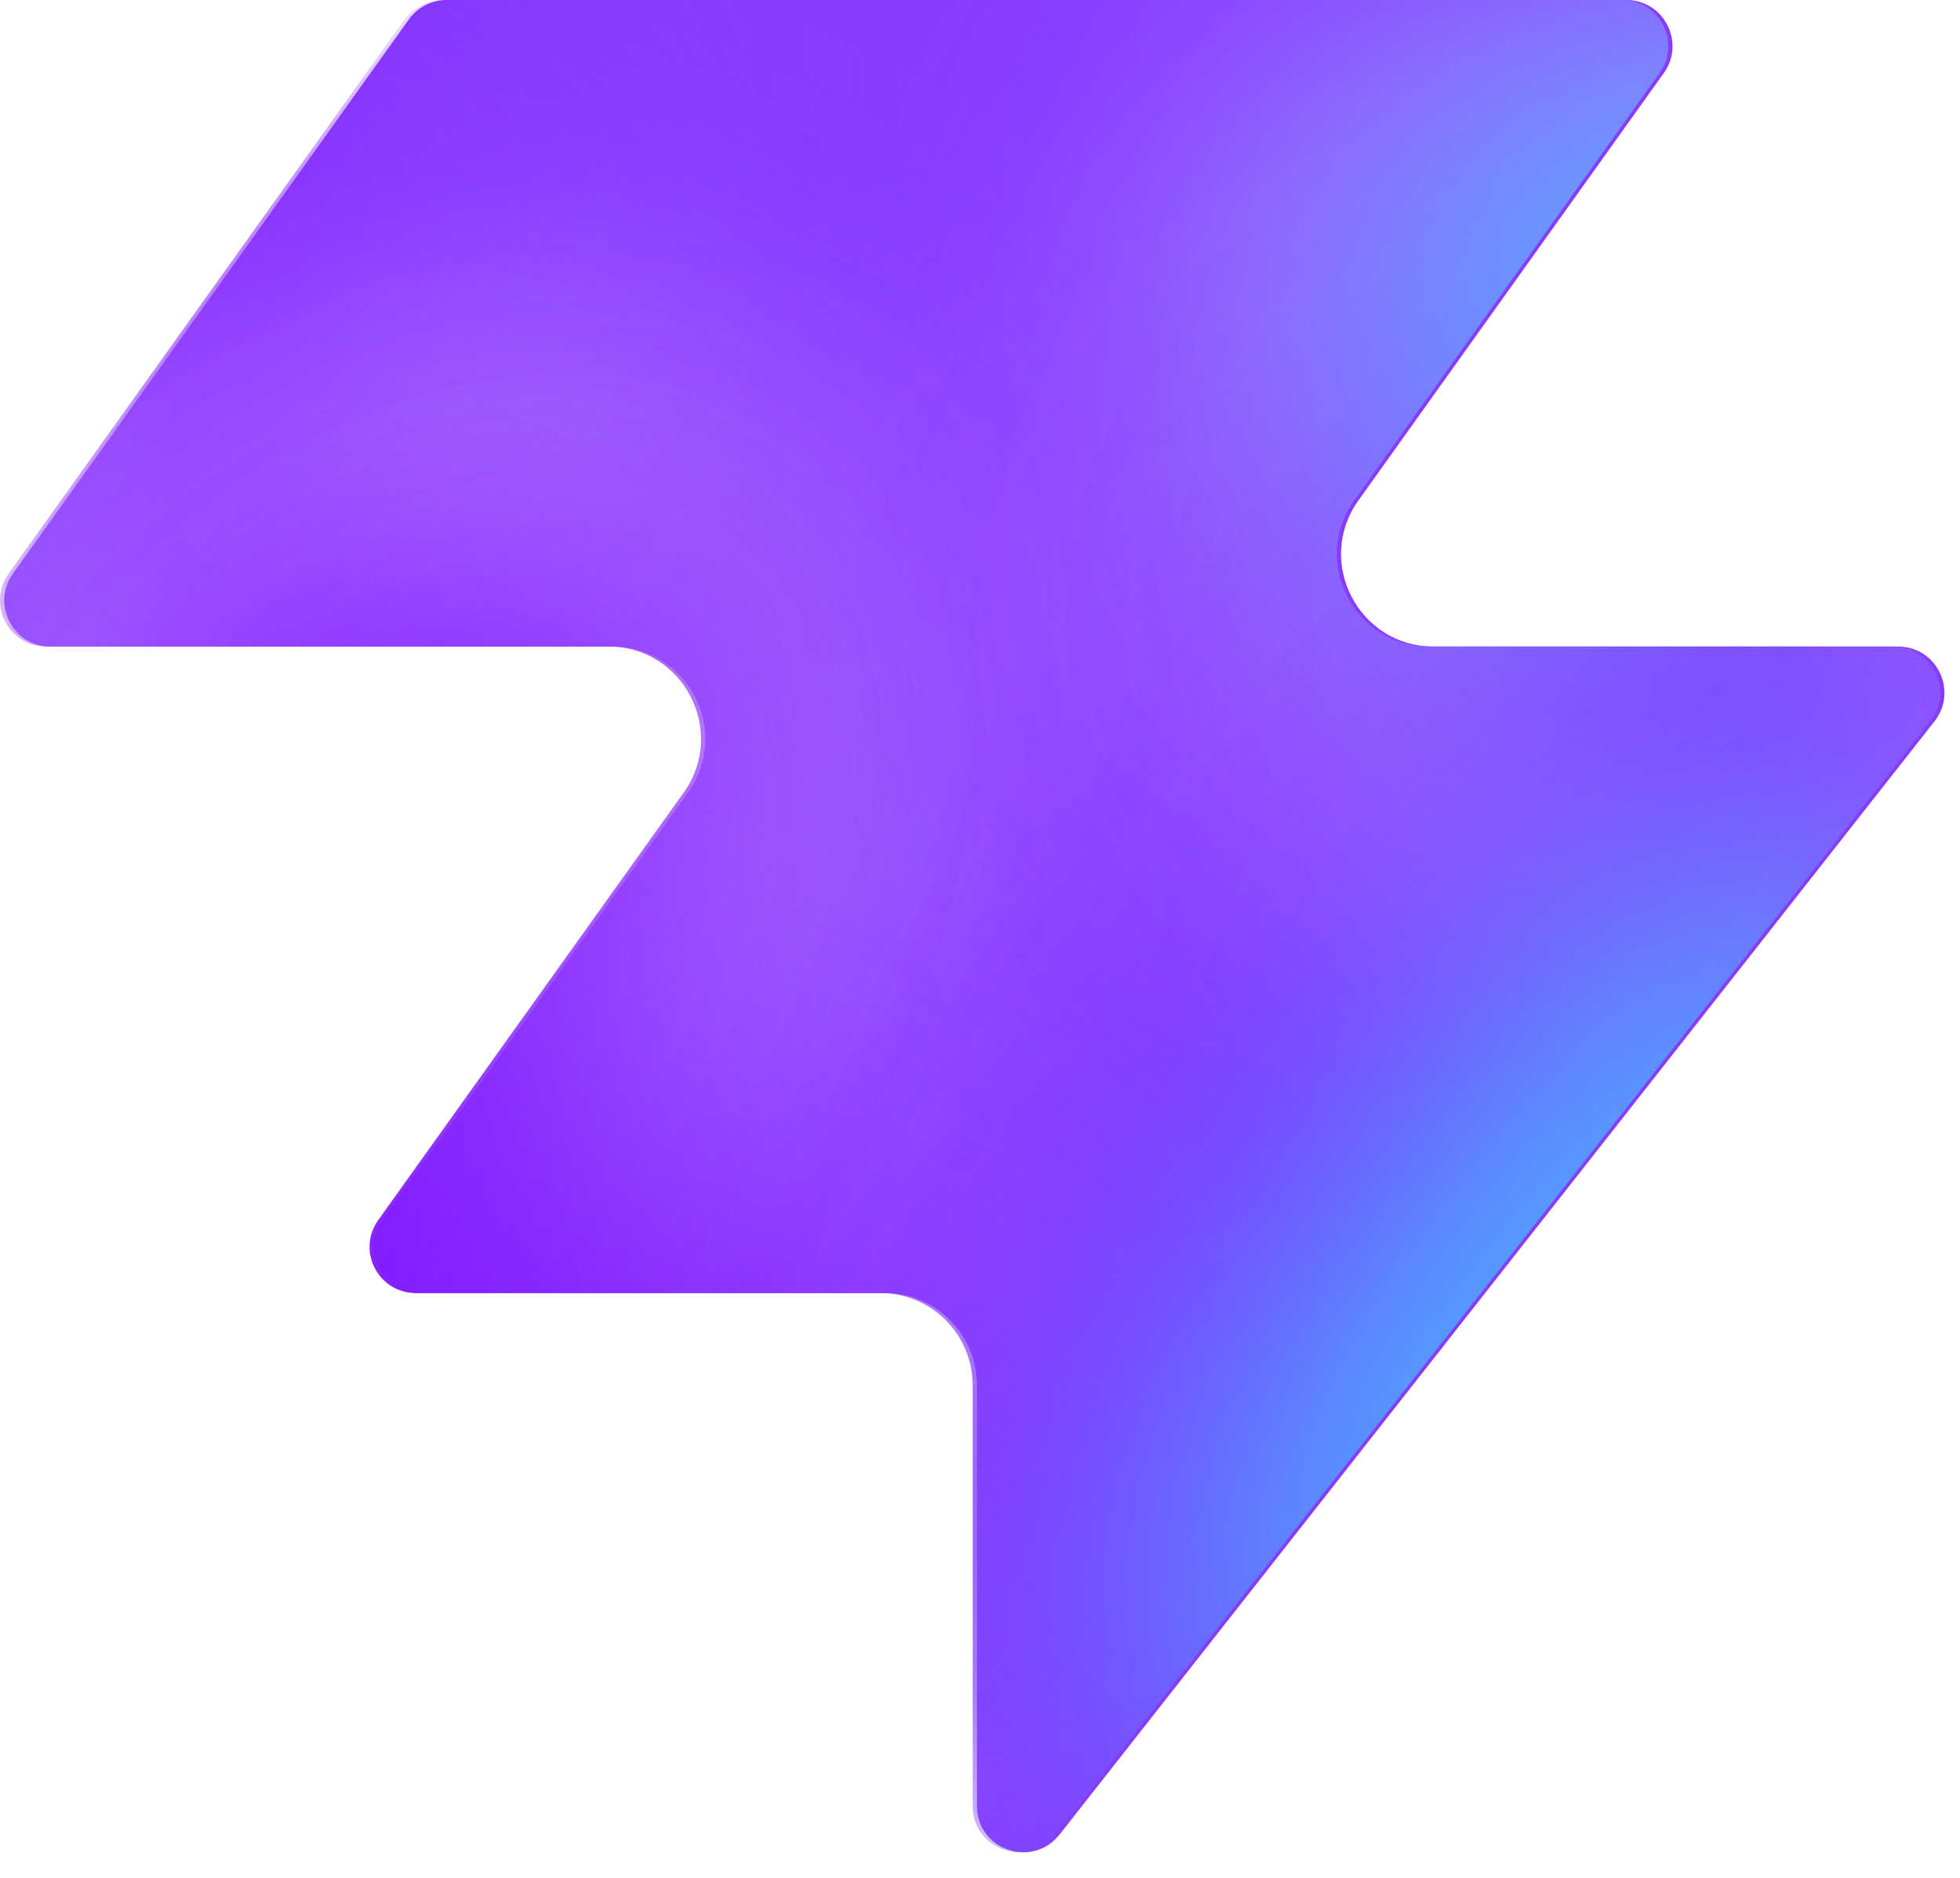
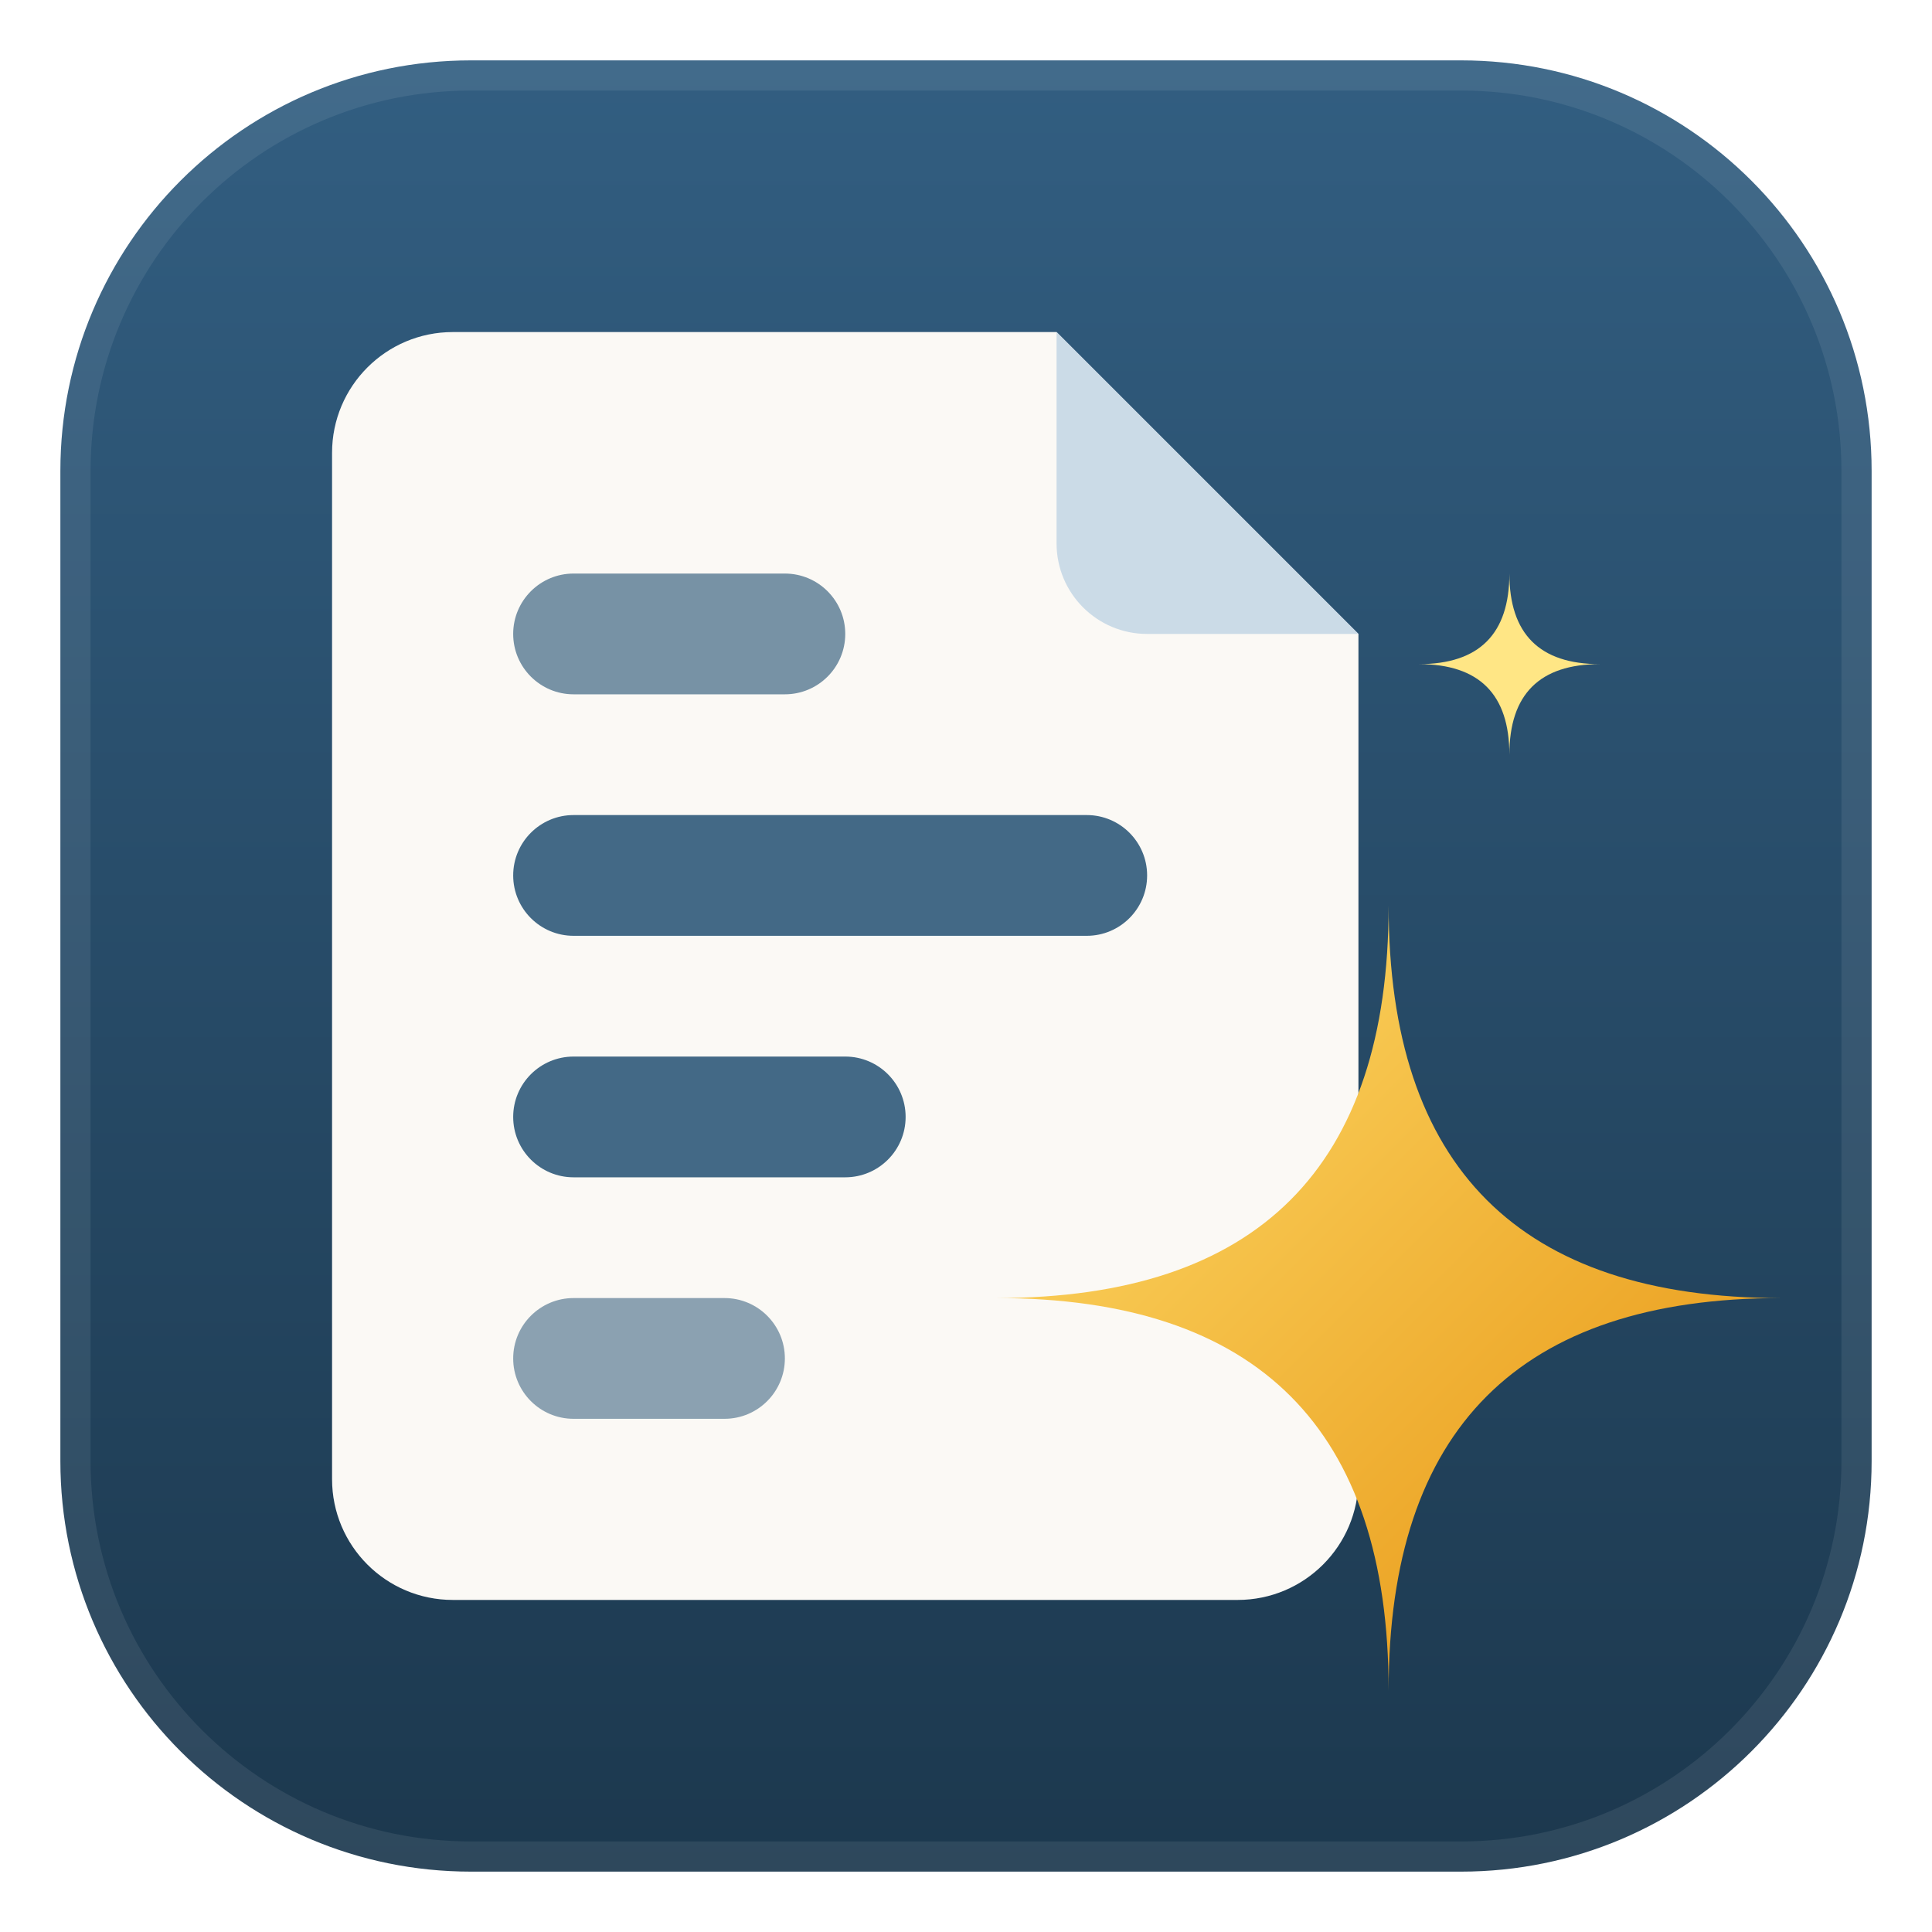
- <svg xmlns="http://www.w3.org/2000/svg" width="48" height="46" fill="none" viewBox="0 0 48 46">
-   <path fill="#863bff" d="M25.946 44.938c-.664.845-2.021.375-2.021-.698V33.937a2.26 2.26 0 0 0-2.262-2.262H10.287c-.92 0-1.456-1.04-.92-1.788l7.48-10.471c1.07-1.497 0-3.578-1.842-3.578H1.237c-.92 0-1.456-1.04-.92-1.788L10.013.474c.214-.297.556-.474.92-.474h28.894c.92 0 1.456 1.04.92 1.788l-7.48 10.471c-1.07 1.498 0 3.579 1.842 3.579h11.377c.943 0 1.473 1.088.89 1.83L25.947 44.94z" style="fill:#863bff;fill:color(display-p3 .525 .23 1);fill-opacity:1" />
-   <mask id="a" width="48" height="46" x="0" y="0" maskUnits="userSpaceOnUse" style="mask-type:alpha">
-     <path fill="#000" d="M25.842 44.938c-.664.844-2.021.375-2.021-.698V33.937a2.26 2.26 0 0 0-2.262-2.262H10.183c-.92 0-1.456-1.04-.92-1.788l7.48-10.471c1.07-1.498 0-3.579-1.842-3.579H1.133c-.92 0-1.456-1.04-.92-1.787L9.91.473c.214-.297.556-.474.92-.474h28.894c.92 0 1.456 1.04.92 1.788l-7.48 10.471c-1.07 1.498 0 3.578 1.842 3.578h11.377c.943 0 1.473 1.088.89 1.832L25.843 44.94z" style="fill:#000;fill-opacity:1" />
-   </mask>
-   <g mask="url(#a)">
-     <g filter="url(#b)">
-       <ellipse cx="5.508" cy="14.704" fill="#ede6ff" rx="5.508" ry="14.704" style="fill:#ede6ff;fill:color(display-p3 .927 .903 1);fill-opacity:1" transform="matrix(.00324 1 1 -.00324 -4.47 31.516)" />
-     </g>
-     <g filter="url(#c)">
-       <ellipse cx="10.399" cy="29.851" fill="#ede6ff" rx="10.399" ry="29.851" style="fill:#ede6ff;fill:color(display-p3 .927 .903 1);fill-opacity:1" transform="matrix(.00324 1 1 -.00324 -39.328 7.883)" />
-     </g>
-     <g filter="url(#d)">
-       <ellipse cx="5.508" cy="30.487" fill="#7e14ff" rx="5.508" ry="30.487" style="fill:#7e14ff;fill:color(display-p3 .492 .077 1);fill-opacity:1" transform="rotate(89.814 -25.913 -14.639)scale(1 -1)" />
-     </g>
-     <g filter="url(#e)">
-       <ellipse cx="5.508" cy="30.599" fill="#7e14ff" rx="5.508" ry="30.599" style="fill:#7e14ff;fill:color(display-p3 .492 .077 1);fill-opacity:1" transform="rotate(89.814 -32.644 -3.334)scale(1 -1)" />
-     </g>
-     <g filter="url(#f)">
-       <ellipse cx="5.508" cy="30.599" fill="#7e14ff" rx="5.508" ry="30.599" style="fill:#7e14ff;fill:color(display-p3 .492 .077 1);fill-opacity:1" transform="matrix(.00324 1 1 -.00324 -34.34 30.47)" />
-     </g>
-     <g filter="url(#g)">
-       <ellipse cx="14.072" cy="22.078" fill="#ede6ff" rx="14.072" ry="22.078" style="fill:#ede6ff;fill:color(display-p3 .927 .903 1);fill-opacity:1" transform="rotate(93.35 24.506 48.493)scale(-1 1)" />
-     </g>
-     <g filter="url(#h)">
-       <ellipse cx="3.47" cy="21.501" fill="#7e14ff" rx="3.47" ry="21.501" style="fill:#7e14ff;fill:color(display-p3 .492 .077 1);fill-opacity:1" transform="rotate(89.009 28.708 47.59)scale(-1 1)" />
-     </g>
-     <g filter="url(#i)">
-       <ellipse cx="3.47" cy="21.501" fill="#7e14ff" rx="3.47" ry="21.501" style="fill:#7e14ff;fill:color(display-p3 .492 .077 1);fill-opacity:1" transform="rotate(89.009 28.708 47.59)scale(-1 1)" />
-     </g>
-     <g filter="url(#j)">
-       <ellipse cx=".387" cy="8.972" fill="#7e14ff" rx="4.407" ry="29.108" style="fill:#7e14ff;fill:color(display-p3 .492 .077 1);fill-opacity:1" transform="rotate(39.51 .387 8.972)" />
-     </g>
-     <g filter="url(#k)">
-       <ellipse cx="47.523" cy="-6.092" fill="#7e14ff" rx="4.407" ry="29.108" style="fill:#7e14ff;fill:color(display-p3 .492 .077 1);fill-opacity:1" transform="rotate(37.892 47.523 -6.092)" />
-     </g>
-     <g filter="url(#l)">
-       <ellipse cx="41.412" cy="6.333" fill="#47bfff" rx="5.971" ry="9.665" style="fill:#47bfff;fill:color(display-p3 .28 .748 1);fill-opacity:1" transform="rotate(37.892 41.412 6.333)" />
-     </g>
-     <g filter="url(#m)">
-       <ellipse cx="-1.879" cy="38.332" fill="#7e14ff" rx="4.407" ry="29.108" style="fill:#7e14ff;fill:color(display-p3 .492 .077 1);fill-opacity:1" transform="rotate(37.892 -1.88 38.332)" />
-     </g>
-     <g filter="url(#n)">
-       <ellipse cx="-1.879" cy="38.332" fill="#7e14ff" rx="4.407" ry="29.108" style="fill:#7e14ff;fill:color(display-p3 .492 .077 1);fill-opacity:1" transform="rotate(37.892 -1.88 38.332)" />
-     </g>
-     <g filter="url(#o)">
-       <ellipse cx="35.651" cy="29.907" fill="#7e14ff" rx="4.407" ry="29.108" style="fill:#7e14ff;fill:color(display-p3 .492 .077 1);fill-opacity:1" transform="rotate(37.892 35.651 29.907)" />
-     </g>
-     <g filter="url(#p)">
-       <ellipse cx="38.418" cy="32.4" fill="#47bfff" rx="5.971" ry="15.297" style="fill:#47bfff;fill:color(display-p3 .28 .748 1);fill-opacity:1" transform="rotate(37.892 38.418 32.4)" />
-     </g>
-   </g>
+ <svg xmlns="http://www.w3.org/2000/svg" viewBox="0 0 32 32">
  <defs>
-     <filter id="b" width="60.045" height="41.654" x="-19.77" y="16.149" color-interpolation-filters="sRGB" filterUnits="userSpaceOnUse">
-       <feFlood flood-opacity="0" result="BackgroundImageFix" />
-       <feBlend in="SourceGraphic" in2="BackgroundImageFix" result="shape" />
-       <feGaussianBlur result="effect1_foregroundBlur_2002_17158" stdDeviation="7.659" />
+     <linearGradient id="tileGrad" x1="0%" y1="0%" x2="0%" y2="100%">
+       <stop offset="0%" stop-color="#325e81" />
+       <stop offset="100%" stop-color="#1c384e" />
+     </linearGradient>
+     <linearGradient id="sparkGold" x1="0%" y1="0%" x2="100%" y2="100%">
+       <stop offset="0%" stop-color="#ffdf6d" />
+       <stop offset="100%" stop-color="#e58f0c" />
+     </linearGradient>
+     <filter id="tileShadow" x="-10%" y="-10%" width="125%" height="125%">
+       <feDropShadow dx="0" dy="1.2" stdDeviation="1" flood-opacity="0.2" />
    </filter>
-     <filter id="c" width="90.34" height="51.437" x="-54.613" y="-7.533" color-interpolation-filters="sRGB" filterUnits="userSpaceOnUse">
-       <feFlood flood-opacity="0" result="BackgroundImageFix" />
-       <feBlend in="SourceGraphic" in2="BackgroundImageFix" result="shape" />
-       <feGaussianBlur result="effect1_foregroundBlur_2002_17158" stdDeviation="7.659" />
-     </filter>
-     <filter id="d" width="79.355" height="29.4" x="-49.64" y="2.03" color-interpolation-filters="sRGB" filterUnits="userSpaceOnUse">
-       <feFlood flood-opacity="0" result="BackgroundImageFix" />
-       <feBlend in="SourceGraphic" in2="BackgroundImageFix" result="shape" />
-       <feGaussianBlur result="effect1_foregroundBlur_2002_17158" stdDeviation="4.596" />
-     </filter>
-     <filter id="e" width="79.579" height="29.4" x="-45.045" y="20.029" color-interpolation-filters="sRGB" filterUnits="userSpaceOnUse">
-       <feFlood flood-opacity="0" result="BackgroundImageFix" />
-       <feBlend in="SourceGraphic" in2="BackgroundImageFix" result="shape" />
-       <feGaussianBlur result="effect1_foregroundBlur_2002_17158" stdDeviation="4.596" />
-     </filter>
-     <filter id="f" width="79.579" height="29.4" x="-43.513" y="21.178" color-interpolation-filters="sRGB" filterUnits="userSpaceOnUse">
-       <feFlood flood-opacity="0" result="BackgroundImageFix" />
-       <feBlend in="SourceGraphic" in2="BackgroundImageFix" result="shape" />
-       <feGaussianBlur result="effect1_foregroundBlur_2002_17158" stdDeviation="4.596" />
-     </filter>
-     <filter id="g" width="74.749" height="58.852" x="15.756" y="-17.901" color-interpolation-filters="sRGB" filterUnits="userSpaceOnUse">
-       <feFlood flood-opacity="0" result="BackgroundImageFix" />
-       <feBlend in="SourceGraphic" in2="BackgroundImageFix" result="shape" />
-       <feGaussianBlur result="effect1_foregroundBlur_2002_17158" stdDeviation="7.659" />
-     </filter>
-     <filter id="h" width="61.377" height="25.362" x="23.548" y="2.284" color-interpolation-filters="sRGB" filterUnits="userSpaceOnUse">
-       <feFlood flood-opacity="0" result="BackgroundImageFix" />
-       <feBlend in="SourceGraphic" in2="BackgroundImageFix" result="shape" />
-       <feGaussianBlur result="effect1_foregroundBlur_2002_17158" stdDeviation="4.596" />
-     </filter>
-     <filter id="i" width="61.377" height="25.362" x="23.548" y="2.284" color-interpolation-filters="sRGB" filterUnits="userSpaceOnUse">
-       <feFlood flood-opacity="0" result="BackgroundImageFix" />
-       <feBlend in="SourceGraphic" in2="BackgroundImageFix" result="shape" />
-       <feGaussianBlur result="effect1_foregroundBlur_2002_17158" stdDeviation="4.596" />
-     </filter>
-     <filter id="j" width="56.045" height="63.649" x="-27.636" y="-22.853" color-interpolation-filters="sRGB" filterUnits="userSpaceOnUse">
-       <feFlood flood-opacity="0" result="BackgroundImageFix" />
-       <feBlend in="SourceGraphic" in2="BackgroundImageFix" result="shape" />
-       <feGaussianBlur result="effect1_foregroundBlur_2002_17158" stdDeviation="4.596" />
-     </filter>
-     <filter id="k" width="54.814" height="64.646" x="20.116" y="-38.415" color-interpolation-filters="sRGB" filterUnits="userSpaceOnUse">
-       <feFlood flood-opacity="0" result="BackgroundImageFix" />
-       <feBlend in="SourceGraphic" in2="BackgroundImageFix" result="shape" />
-       <feGaussianBlur result="effect1_foregroundBlur_2002_17158" stdDeviation="4.596" />
-     </filter>
-     <filter id="l" width="33.541" height="35.313" x="24.641" y="-11.323" color-interpolation-filters="sRGB" filterUnits="userSpaceOnUse">
-       <feFlood flood-opacity="0" result="BackgroundImageFix" />
-       <feBlend in="SourceGraphic" in2="BackgroundImageFix" result="shape" />
-       <feGaussianBlur result="effect1_foregroundBlur_2002_17158" stdDeviation="4.596" />
-     </filter>
-     <filter id="m" width="54.814" height="64.646" x="-29.286" y="6.009" color-interpolation-filters="sRGB" filterUnits="userSpaceOnUse">
-       <feFlood flood-opacity="0" result="BackgroundImageFix" />
-       <feBlend in="SourceGraphic" in2="BackgroundImageFix" result="shape" />
-       <feGaussianBlur result="effect1_foregroundBlur_2002_17158" stdDeviation="4.596" />
-     </filter>
-     <filter id="n" width="54.814" height="64.646" x="-29.286" y="6.009" color-interpolation-filters="sRGB" filterUnits="userSpaceOnUse">
-       <feFlood flood-opacity="0" result="BackgroundImageFix" />
-       <feBlend in="SourceGraphic" in2="BackgroundImageFix" result="shape" />
-       <feGaussianBlur result="effect1_foregroundBlur_2002_17158" stdDeviation="4.596" />
-     </filter>
-     <filter id="o" width="54.814" height="64.646" x="8.244" y="-2.416" color-interpolation-filters="sRGB" filterUnits="userSpaceOnUse">
-       <feFlood flood-opacity="0" result="BackgroundImageFix" />
-       <feBlend in="SourceGraphic" in2="BackgroundImageFix" result="shape" />
-       <feGaussianBlur result="effect1_foregroundBlur_2002_17158" stdDeviation="4.596" />
-     </filter>
-     <filter id="p" width="39.409" height="43.623" x="18.713" y="10.588" color-interpolation-filters="sRGB" filterUnits="userSpaceOnUse">
-       <feFlood flood-opacity="0" result="BackgroundImageFix" />
-       <feBlend in="SourceGraphic" in2="BackgroundImageFix" result="shape" />
-       <feGaussianBlur result="effect1_foregroundBlur_2002_17158" stdDeviation="4.596" />
-     </filter>
+     <style>
+       .tile-border { stroke: rgba(255, 255, 255, 0.08); }
+       @media (prefers-color-scheme: dark) {
+         .tile-border { stroke: rgba(255, 255, 255, 0.22); }
+       }
+     </style>
  </defs>
+   <rect x="1" y="1" width="30" height="30" rx="6.8" fill="url(#tileGrad)" class="tile-border" stroke-width="1" />
+   <path d="M 7.5 5.5 H 17.5 L 22.5 10.5 V 24.5 A 2 2 0 0 1 20.5 26.5 H 7.5 A 2 2 0 0 1 5.5 24.5 V 7.5 A 2 2 0 0 1 7.5 5.5 Z" fill="#fbf9f5" />
+   <path d="M 17.5 5.5 L 22.5 10.5 H 19 A 1.5 1.5 0 0 1 17.5 9 Z" fill="#cbdbe7" />
+   <rect x="8.5" y="9.5" width="5.5" height="2" rx="1" fill="#2f5a7a" opacity="0.65" />
+   <rect x="8.5" y="13.5" width="10.5" height="2" rx="1" fill="#2f5a7a" opacity="0.9" />
+   <rect x="8.5" y="17.5" width="6.5" height="2" rx="1" fill="#2f5a7a" opacity="0.9" />
+   <rect x="8.5" y="21.5" width="4.5" height="2" rx="1" fill="#2f5a7a" opacity="0.55" />
+   <path d="M 23 15 Q 23 21.5 29.5 21.5 Q 23 21.5 23 28 Q 23 21.5 16.5 21.5 Q 23 21.5 23 15 Z" fill="url(#sparkGold)" />
+   <path d="M 25 9.5 Q 25 11 26.5 11 Q 25 11 25 12.5 Q 25 11 23.5 11 Q 25 11 25 9.5 Z" fill="#ffe685" />
</svg>
